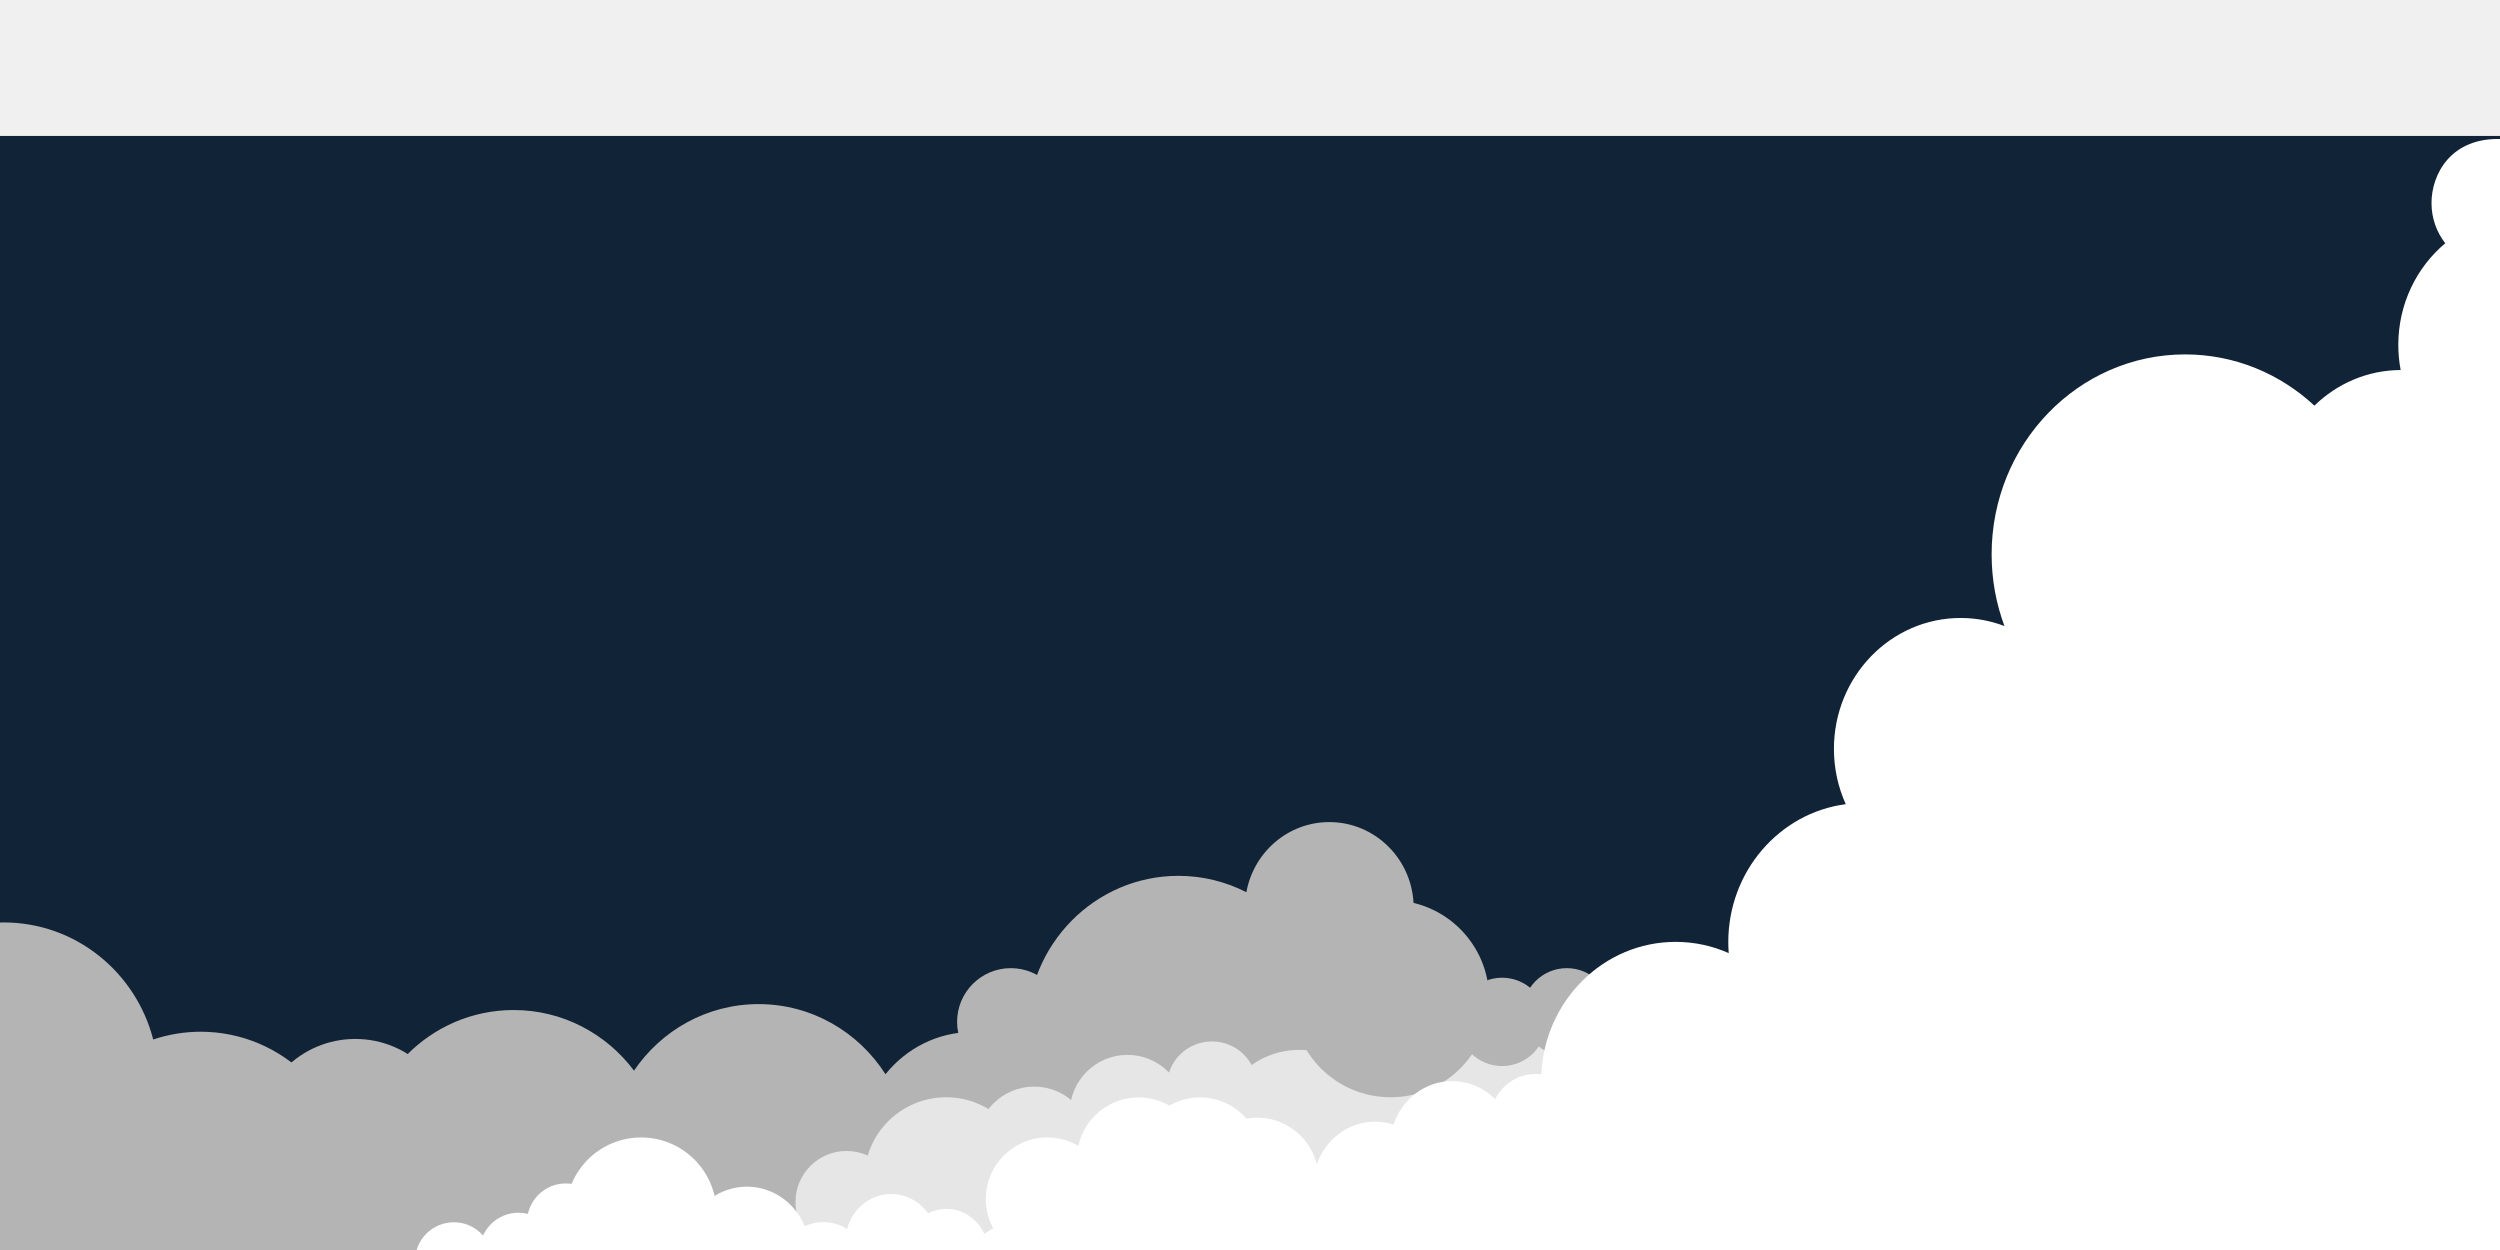
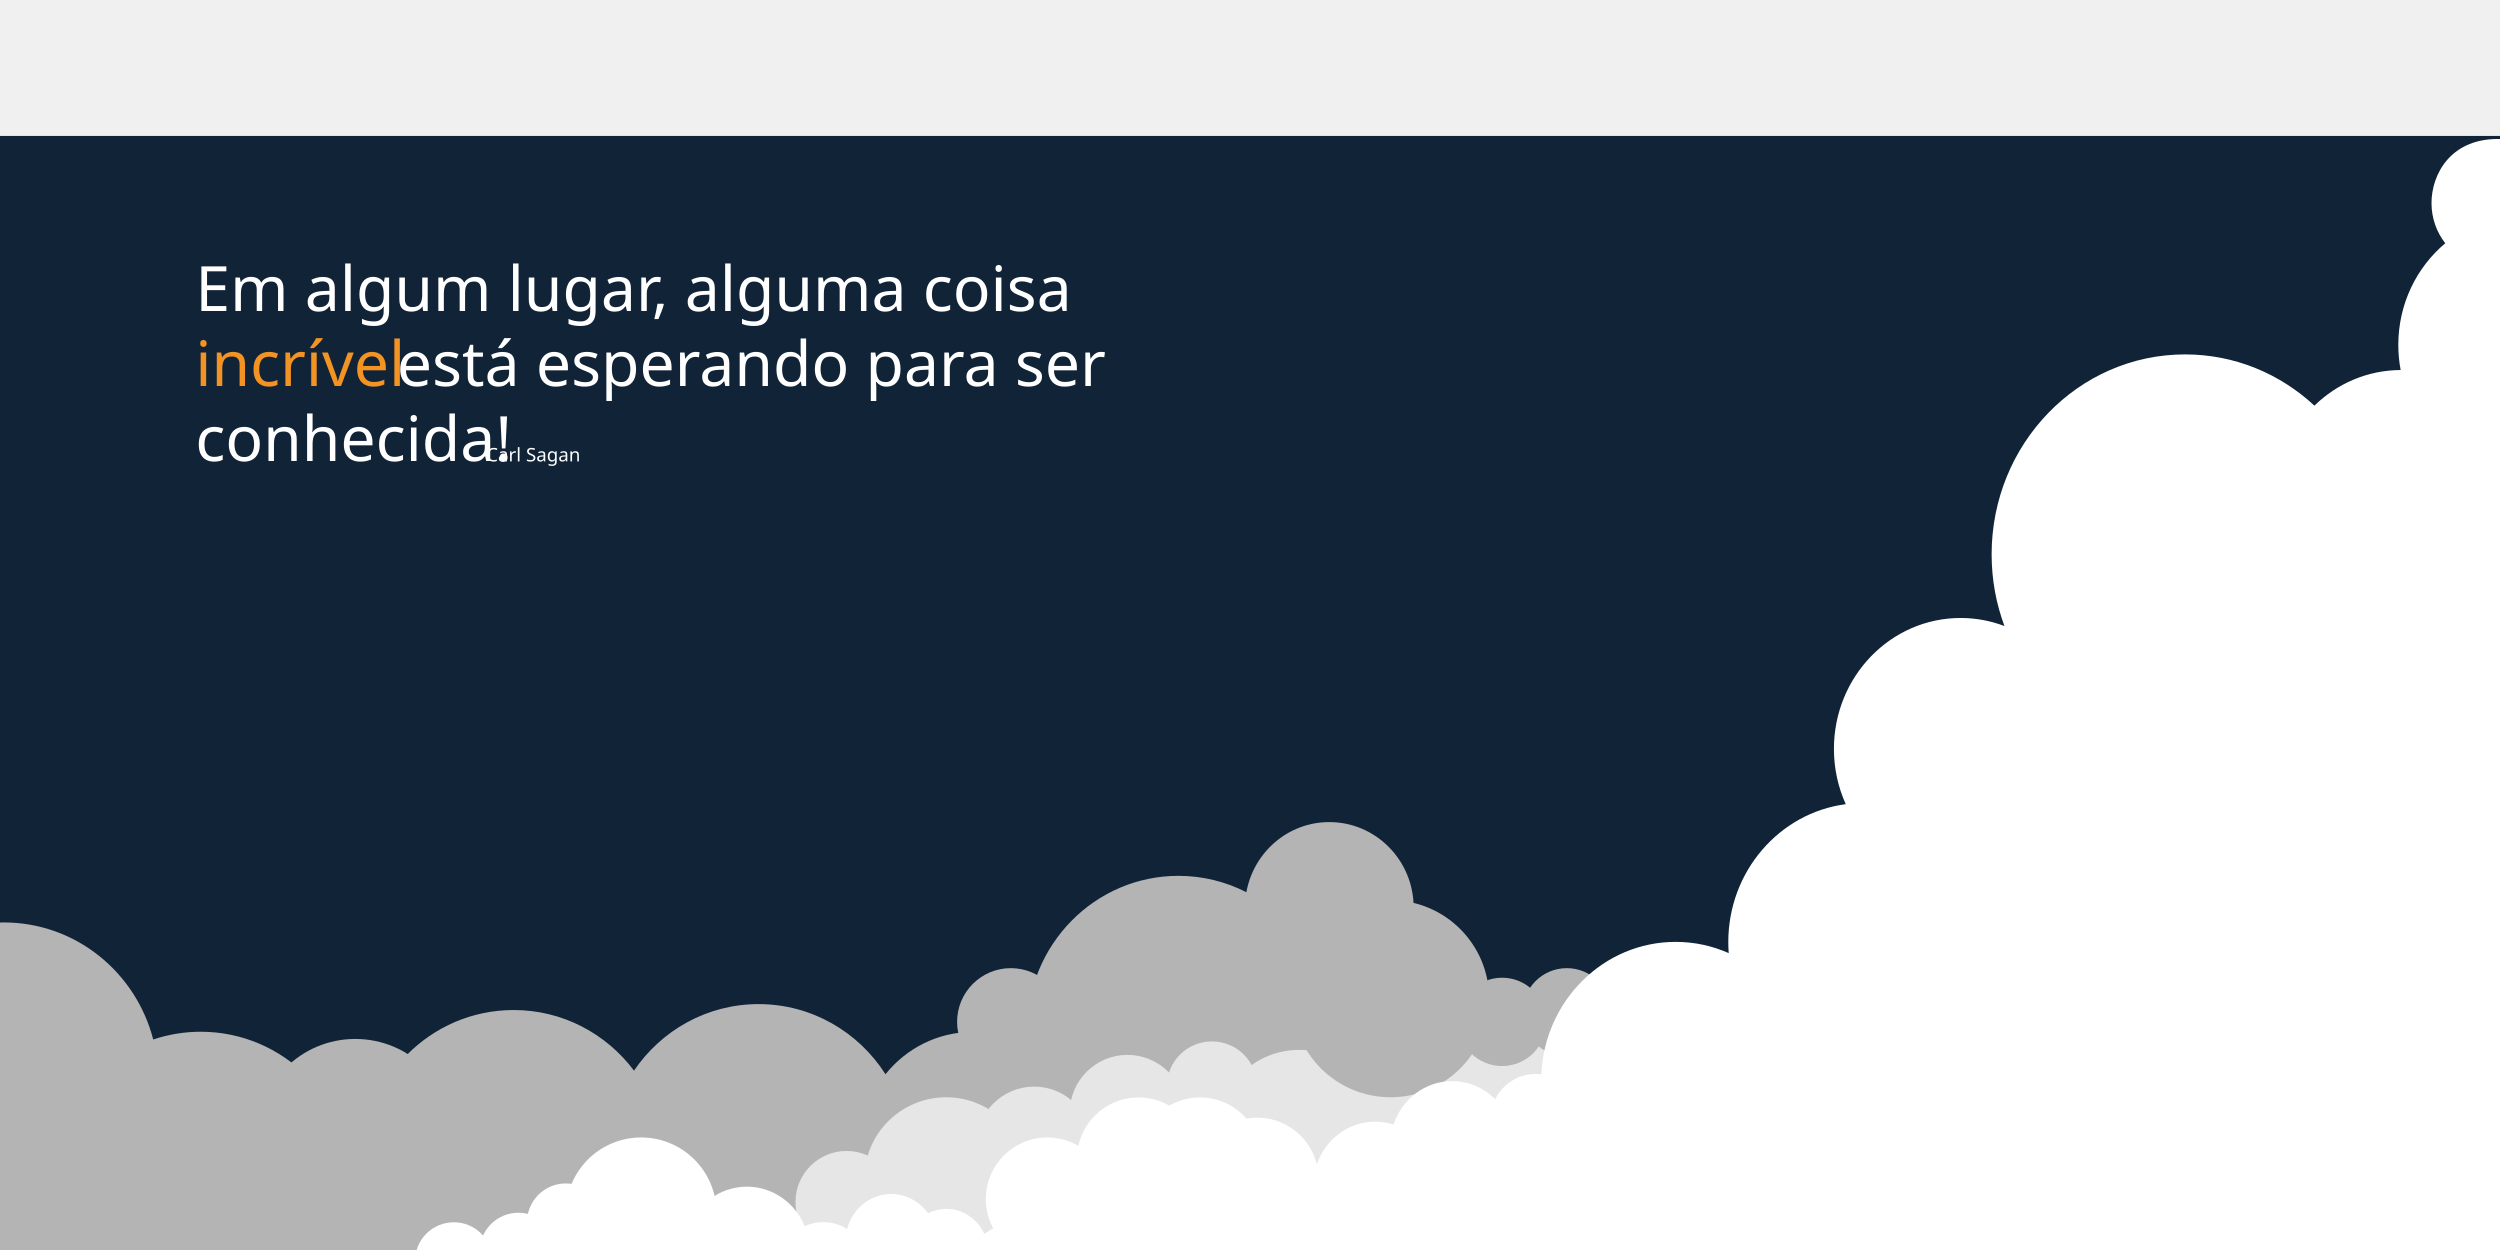
<svg xmlns="http://www.w3.org/2000/svg" version="1.1" id="Layer_1" x="0px" y="0px" width="1600px" height="800px" viewBox="0 0 1600 800" enable-background="new 0 0 1600 800" xml:space="preserve">
  <rect y="87" fill="#112337" width="1600" height="713" />
-   <path fill="#B4B4B4" d="M0,791.021c0.804,0.02,1.602,0.06,2.413,0.06c11.56,0,22.648-2.034,32.959-5.736  c2.118,7.589,5.117,14.8,8.868,21.522h168.447c1.083-1.943,2.106-3.926,3.061-5.948c3.835,0.174,7.763,0.265,11.766,0.265  c7.47,0,14.68-0.319,21.499-0.906c1.541,2.269,3.176,4.465,4.893,6.59h149.667c1.717-2.126,3.353-4.322,4.892-6.592  c1.708,2.277,3.515,4.476,5.407,6.592H557.09c5.753-6.435,10.687-13.642,14.615-21.457c13.053,13.257,31.089,21.457,51.011,21.457  c38.977,0,70.712-31.391,72.062-70.623c16.403,12.982,37.016,20.738,59.425,20.738c53.437,0,96.756-43.977,96.756-98.223  c0-7.954-0.954-15.677-2.713-23.082c0.836,0.039,1.675,0.064,2.52,0.064c29.814,0,53.982-24.535,53.982-54.803  c0-30.266-24.168-54.801-53.982-54.801c-26.476,0-48.483,19.354-53.083,44.879c-13.076-6.689-27.837-10.48-43.479-10.48  c-53.436,0-96.754,43.975-96.754,98.223c0,3.747,0.226,7.439,0.629,11.077c-10.453-5.981-22.509-9.41-35.362-9.41  c-22.604,0-42.774,10.564-55.998,27.088c-17.242-27.006-47.169-44.888-81.23-44.888c-33.084,0-62.278,16.867-79.725,42.585  c-17.676-23.571-45.593-38.797-77.024-38.797c-53.438,0-96.756,43.976-96.756,98.223c0,4.138,0.281,8.207,0.771,12.209  c-1.733-0.035-3.477-0.059-5.24-0.059c-0.79,0-1.57,0.01-2.354,0.018c-0.91-53.448-43.846-96.498-96.712-96.498  c-10.623,0-20.832,1.763-30.393,4.973c-11.096-43.104-49.706-74.913-95.642-74.913c-0.809,0-1.608,0.023-2.413,0.043V791.021z" />
+   <path fill="#B4B4B4" d="M0,791.021c0.804,0.02,1.602,0.06,2.413,0.06c11.56,0,22.648-2.034,32.959-5.736  c2.118,7.589,5.117,14.8,8.868,21.522h168.447c1.083-1.943,2.106-3.926,3.061-5.948c3.835,0.174,7.763,0.265,11.766,0.265  c7.47,0,14.68-0.318,21.499-0.905c1.541,2.269,3.176,4.465,4.893,6.59h149.667c1.717-2.126,3.353-4.322,4.892-6.592  c1.708,2.276,3.516,4.476,5.407,6.592H557.09c5.753-6.436,10.688-13.643,14.615-21.457c13.053,13.257,31.089,21.457,51.011,21.457  c38.978,0,70.712-31.392,72.062-70.623c16.402,12.981,37.016,20.738,59.425,20.738c53.437,0,96.756-43.978,96.756-98.224  c0-7.954-0.954-15.677-2.713-23.082c0.836,0.039,1.675,0.064,2.52,0.064c29.814,0,53.982-24.535,53.982-54.803  c0-30.267-24.168-54.802-53.982-54.802c-26.476,0-48.482,19.354-53.083,44.879c-13.075-6.688-27.837-10.479-43.479-10.479  c-53.437,0-96.754,43.975-96.754,98.223c0,3.747,0.226,7.439,0.629,11.077c-10.453-5.98-22.509-9.41-35.362-9.41  c-22.604,0-42.773,10.564-55.998,27.089c-17.242-27.007-47.169-44.889-81.229-44.889c-33.084,0-62.278,16.867-79.726,42.585  c-17.676-23.57-45.593-38.797-77.023-38.797c-53.438,0-96.756,43.977-96.756,98.224c0,4.138,0.281,8.206,0.771,12.209  c-1.733-0.035-3.477-0.06-5.24-0.06c-0.79,0-1.57,0.01-2.354,0.019c-0.91-53.448-43.846-96.498-96.712-96.498  c-10.623,0-20.832,1.763-30.393,4.973C86.96,622.177,48.35,590.368,2.414,590.368c-0.809,0-1.608,0.023-2.413,0.043L0,791.021  L0,791.021z" />
  <g>
    <circle fill="#E6E6E6" cx="661.856" cy="732.348" r="36.923" />
    <circle fill="#E6E6E6" cx="721.555" cy="712.045" r="36.923" />
-     <circle fill="#E6E6E6" cx="758.478" cy="739.271" r="36.923" />
-     <circle fill="#E6E6E6" cx="775.649" cy="695.425" r="28.923" />
+     <circle fill="#E6E6E6" cx="758.479" cy="739.271" r="36.923" />
+     <circle fill="#E6E6E6" cx="775.648" cy="695.425" r="28.923" />
    <circle fill="#E6E6E6" cx="831.464" cy="724.348" r="52.423" />
    <circle fill="#E6E6E6" cx="605.538" cy="754.674" r="52.423" />
    <circle fill="#E6E6E6" cx="896.706" cy="732.348" r="41.423" />
    <circle fill="#E6E6E6" cx="944.042" cy="695.425" r="41.423" />
    <circle fill="#E6E6E6" cx="1002.757" cy="682.925" r="41.423" />
    <circle fill="#E6E6E6" cx="541.766" cy="769.271" r="32.65" />
  </g>
  <circle fill="#FFFFFF" cx="410.334" cy="776.192" r="48.211" />
  <circle fill="#FFFFFF" cx="362.123" cy="782.248" r="24.849" />
  <circle fill="#FFFFFF" cx="331.79" cy="801" r="24.849" />
  <circle fill="#FFFFFF" cx="290.457" cy="807.097" r="24.849" />
  <circle fill="#B4B4B4" cx="227.4" cy="727.981" r="63.056" />
  <circle fill="#B4B4B4" cx="34.434" cy="807.096" r="63.056" />
  <circle fill="#B4B4B4" cx="889.986" cy="639.194" r="63.057" />
  <circle fill="#B4B4B4" cx="646.928" cy="654.002" r="34.39" />
  <circle fill="#B4B4B4" cx="961.334" cy="654.002" r="28.269" />
  <circle fill="#B4B4B4" cx="1002.757" cy="647.881" r="28.269" />
-   <path fill="#FFFFFF" d="M424.561,801H1601V88.979c-32.713-1.165-44.84,22.797-44.84,40.974c0,9.747,3.304,18.695,8.809,25.724  c-18.33,15.364-30.055,38.817-30.055,65.109c0,5.484,0.526,10.838,1.498,16.027c-21.364,0.104-40.764,8.756-55.192,22.808  c-21.932-20.388-50.945-32.799-82.765-32.799c-68.38,0-123.814,57.292-123.814,127.965c0,16.17,2.91,31.637,8.207,45.88  c-8.744-3.332-18.193-5.156-28.055-5.156c-44.779,0-81.08,37.518-81.08,83.799c0,12.641,2.725,24.619,7.573,35.365  c-42.394,5.542-75.178,42.947-75.178,88.268c0,2.371,0.093,4.721,0.269,7.044c-10.414-4.62-21.885-7.184-33.936-7.184  c-46.183,0-83.868,37.586-85.991,84.773c-1.204-0.156-2.428-0.246-3.673-0.246c-11.223,0-20.964,6.532-25.872,16.115  c-7.127-7.131-16.831-11.527-27.535-11.527c-17.42,0-32.2,11.631-37.499,27.786c-3.713-1.192-7.662-1.833-11.756-1.833  c-21.868,0-39.596,18.321-39.596,40.923c0,2.079,0.153,4.122,0.442,6.118c-12.851,3.167-23.267,12.799-27.851,25.392  c-4.383-8.983-11.872-16.063-21.013-19.741c-1.583-21.102-18.641-37.721-39.465-37.721c-18.338,0-33.758,12.888-38.261,30.375  c-4.292-2.552-9.264-4.019-14.568-4.019c-15.906,0-28.835,13.116-29.242,29.452c-5.606-3.936-12.315-6.232-19.533-6.232  c-7.878,0-15.154,2.734-21.046,7.354c-4.26-9.498-13.559-16.089-24.354-16.089c-4.198,0-8.17,0.997-11.708,2.773  c-5.331-7.441-13.884-12.269-23.53-12.269c-13.525,0-24.9,9.485-28.254,22.367c-4.431-2.791-9.637-4.4-15.206-4.4  c-4.232,0-8.251,0.937-11.882,2.606c-6.133-14.865-20.4-25.287-37.024-25.287c-8.714,0-16.773,2.873-23.361,7.738  c-2.56-16.43-14.579-29.588-30.102-33.312V801z" />
+   <path fill="#FFFFFF" d="M424.561,801H1601V88.979c-32.713-1.165-44.84,22.797-44.84,40.974c0,9.747,3.304,18.695,8.809,25.724  c-18.33,15.364-30.055,38.817-30.055,65.109c0,5.484,0.525,10.838,1.498,16.027c-21.364,0.104-40.764,8.756-55.192,22.808  c-21.932-20.388-50.944-32.799-82.765-32.799c-68.38,0-123.814,57.292-123.814,127.965c0,16.17,2.91,31.637,8.207,45.88  c-8.744-3.332-18.192-5.156-28.055-5.156c-44.779,0-81.08,37.519-81.08,83.8c0,12.641,2.725,24.618,7.573,35.364  c-42.395,5.542-75.178,42.947-75.178,88.269c0,2.371,0.093,4.721,0.269,7.044c-10.414-4.62-21.885-7.185-33.936-7.185  c-46.184,0-83.868,37.586-85.991,84.773c-1.204-0.156-2.428-0.246-3.673-0.246c-11.224,0-20.964,6.532-25.872,16.115  c-7.127-7.131-16.831-11.527-27.535-11.527c-17.42,0-32.2,11.631-37.499,27.786c-3.713-1.192-7.662-1.833-11.756-1.833  c-21.868,0-39.596,18.321-39.596,40.923c0,2.079,0.152,4.122,0.441,6.118c-12.851,3.167-23.267,12.799-27.851,25.392  c-4.384-8.982-11.872-16.062-21.013-19.74c-1.584-21.103-18.642-37.722-39.466-37.722c-18.338,0-33.758,12.889-38.261,30.375  c-4.292-2.552-9.264-4.019-14.568-4.019c-15.905,0-28.835,13.116-29.241,29.452c-5.606-3.937-12.315-6.232-19.533-6.232  c-7.878,0-15.154,2.734-21.046,7.354c-4.261-9.498-13.56-16.089-24.354-16.089c-4.198,0-8.17,0.996-11.708,2.772  c-5.331-7.44-13.884-12.269-23.53-12.269c-13.524,0-24.899,9.484-28.254,22.366c-4.431-2.791-9.637-4.399-15.206-4.399  c-4.231,0-8.251,0.937-11.882,2.605c-6.133-14.864-20.399-25.287-37.023-25.287c-8.715,0-16.773,2.873-23.361,7.738  c-2.56-16.43-14.579-29.588-30.103-33.312V801z" />
  <circle fill="#FFFFFF" cx="670.297" cy="767.352" r="39.369" />
  <circle fill="#FFFFFF" cx="728.63" cy="741.718" r="39.369" />
  <circle fill="#FFFFFF" cx="804.573" cy="754.675" r="39.369" />
  <circle fill="#FFFFFF" cx="768" cy="741.718" r="39.369" />
+   <rect x="125.017" y="163.887" fill="none" width="505.911" height="371.226" />
+   <text transform="matrix(1 0 0 1 125.0171 199.0435)">
+     <tspan x="0" y="0" fill="#FFFFFF" font-family="'Oswald-Bold'" font-size="40">Em algum lugar, alguma coisa </tspan>
+     <tspan x="0" y="48" fill="#F39323" font-family="'Oswald-Bold'" font-size="40">incrível</tspan>
+     <tspan x="118.535" y="48" fill="#FFFFFF" font-family="'Oswald-Bold'" font-size="40"> está esperando para ser </tspan>
+     <tspan x="0" y="96" fill="#FFFFFF" font-family="'Oswald-Bold'" font-size="40">conhecida!</tspan>
+   </text>
+   <text transform="matrix(1 0 0 1 311.123 295.3022)" fill="#FFFFFF" font-family="'Oswald-Light'" font-size="12">Carl Sagan</text>
</svg>
